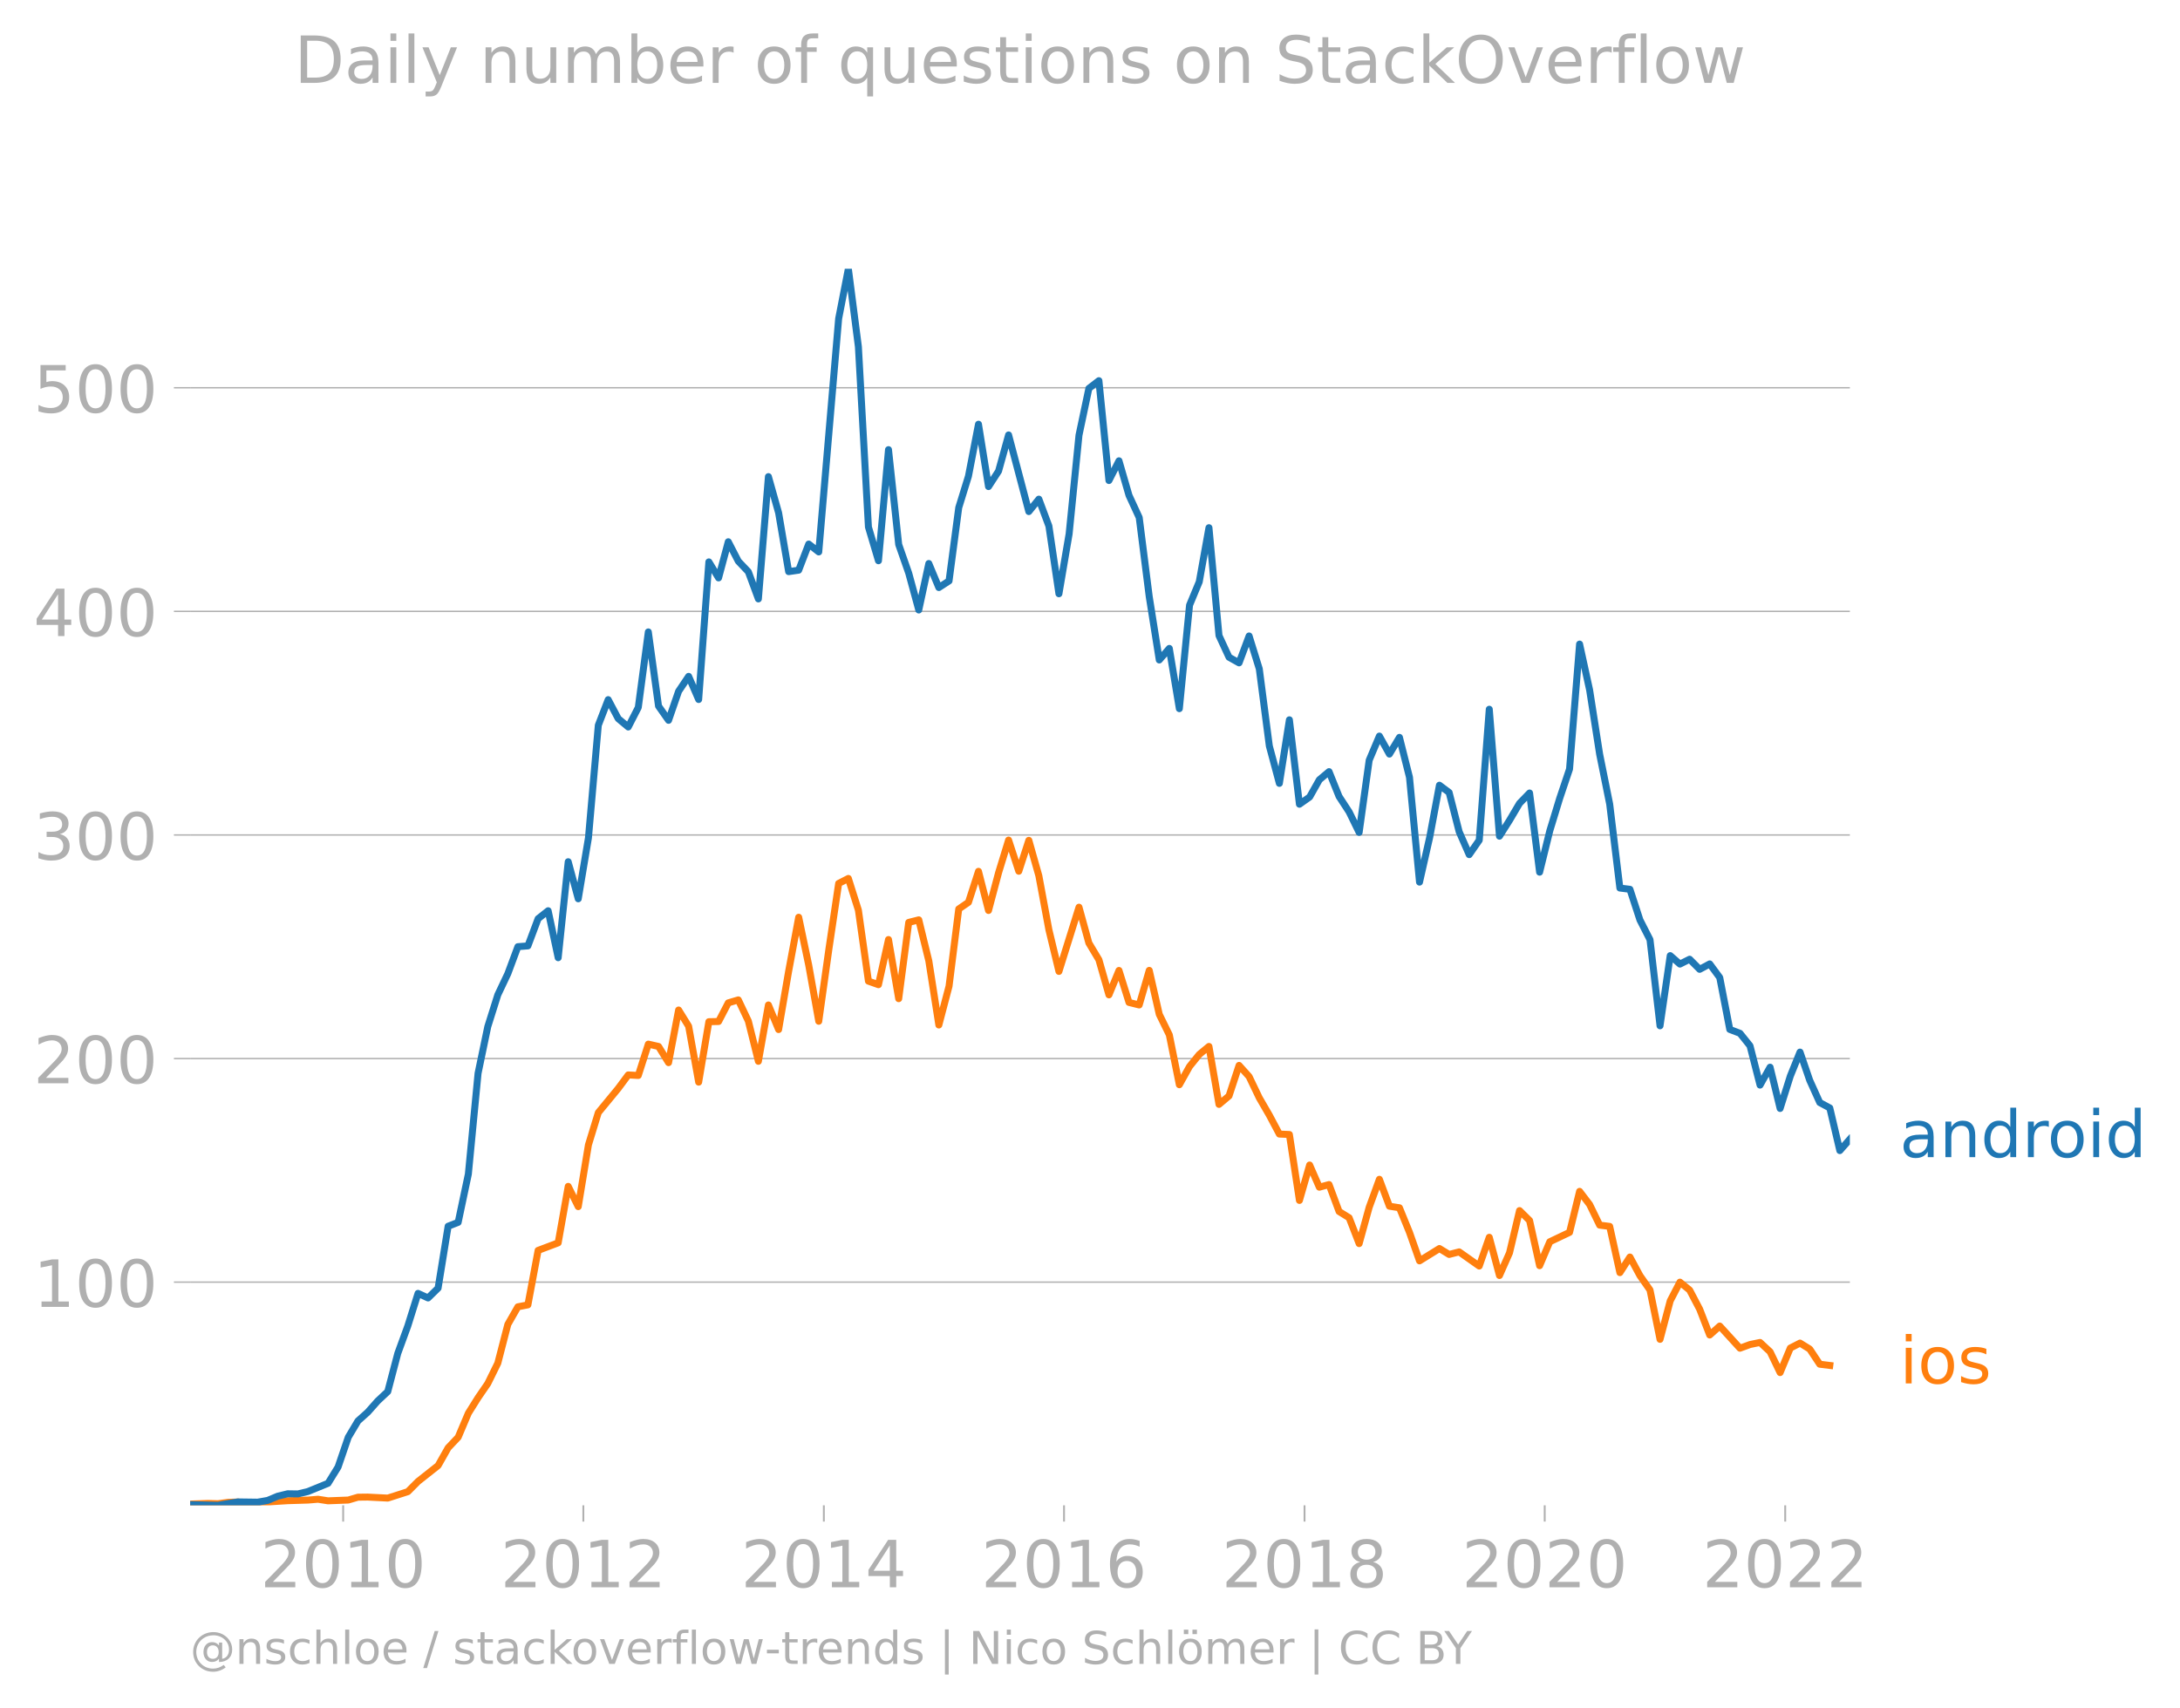
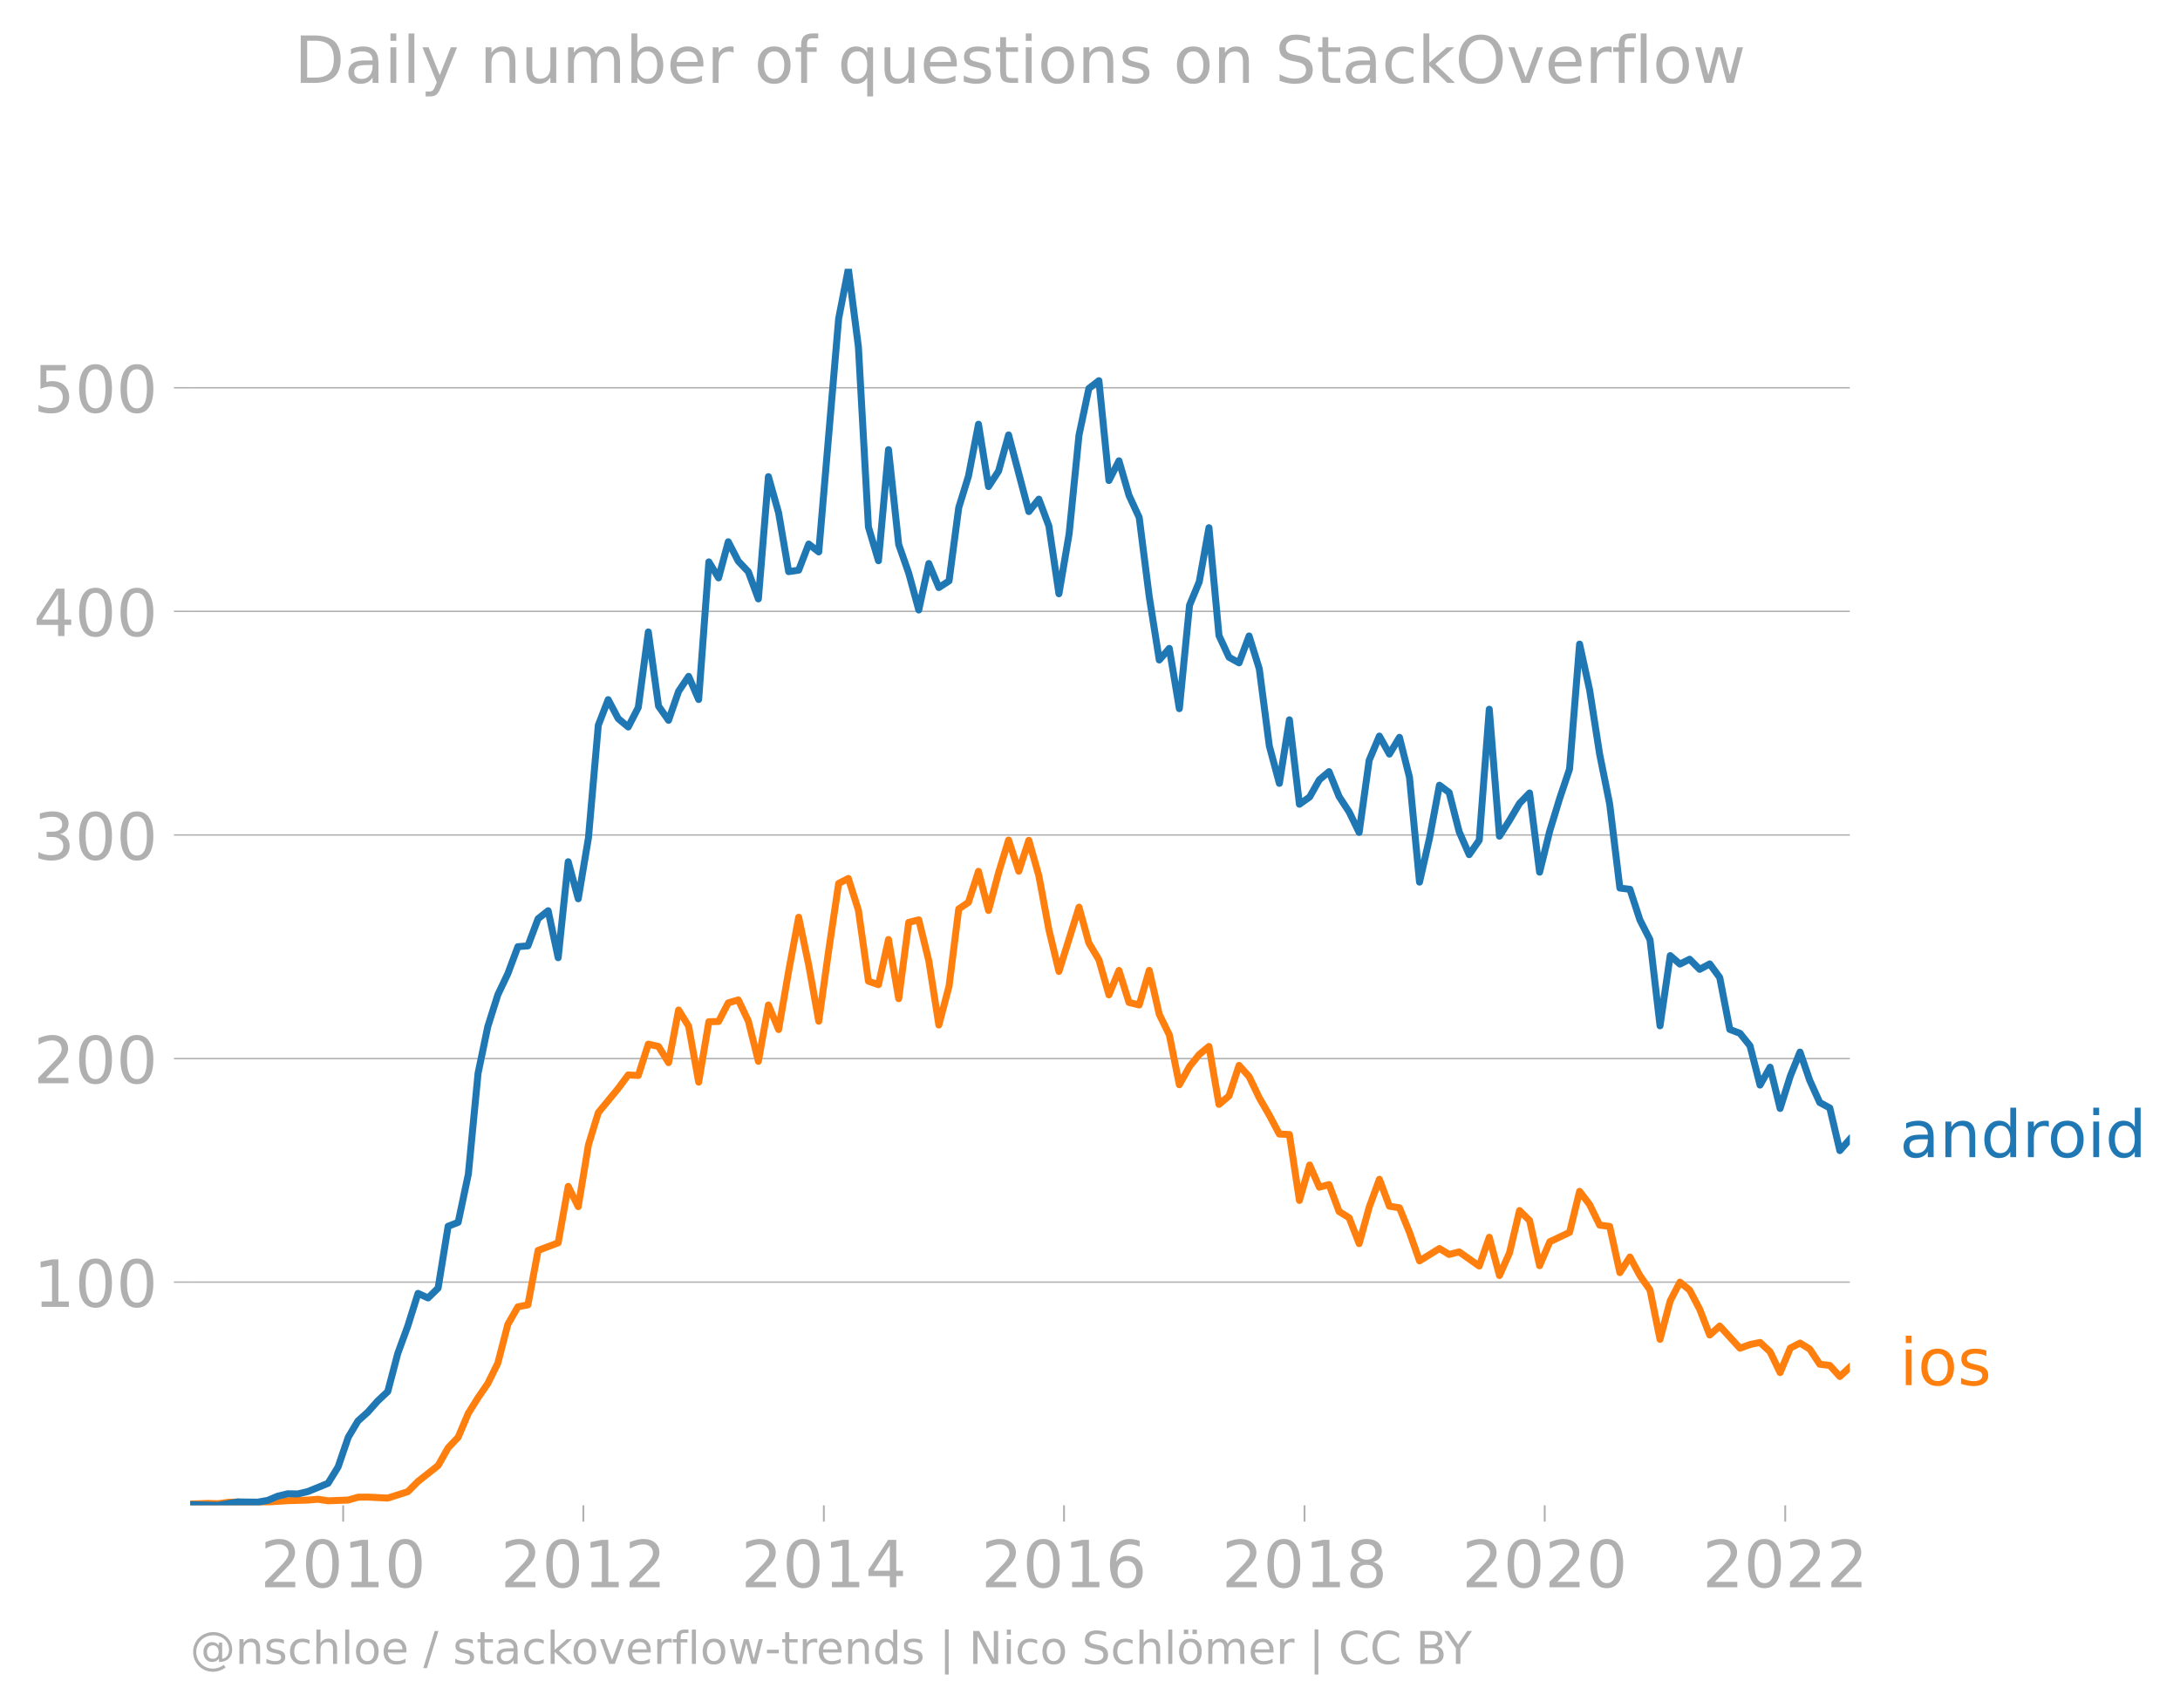
<svg xmlns="http://www.w3.org/2000/svg" xmlns:xlink="http://www.w3.org/1999/xlink" width="625.439" height="490.094" viewBox="0 0 469.08 367.57">
  <defs>
    <style>*{stroke-linejoin:round;stroke-linecap:butt}</style>
  </defs>
  <g id="figure_1">
    <path d="M0 367.57h469.08V0H0v367.57z" style="fill:none" id="patch_1" />
    <g id="axes_1">
      <path d="M40.922 323.95h357.12V57.838H40.923V323.95z" style="fill:none" id="patch_2" />
      <g id="matplotlib.axis_1">
        <g id="xtick_1">
          <g id="line2d_1">
            <defs>
-               <path id="mb1a33bd2e1" d="M0 0v3.5" style="stroke:#b0b0b0;stroke-width:.4" />
-             </defs>
-             <use xlink:href="#mb1a33bd2e1" x="73.842" y="323.95" style="fill:#b0b0b0;stroke:#b0b0b0;stroke-width:.4" />
+               <path id="m4c02240dfc" d="M0 0v3.5" style="stroke:#b0b0b0;stroke-width:.4" />
+             </defs>
+             <use xlink:href="#m4c02240dfc" x="73.842" y="323.95" style="fill:#b0b0b0;stroke:#b0b0b0;stroke-width:.4" />
          </g>
          <g style="fill:#b0b0b0" transform="matrix(.14 0 0 -.14 56.027 341.588)" id="text_1">
            <defs>
              <path id="DejaVuSans-32" d="M1228 531h2203V0H469v531q359 372 979 998 621 627 780 809 303 340 423 576 121 236 121 464 0 372-261 606-261 235-680 235-297 0-627-103-329-103-704-313v638q381 153 712 231 332 78 607 78 725 0 1156-363 431-362 431-968 0-288-108-546-107-257-392-607-78-91-497-524-418-433-1181-1211z" transform="scale(.01563)" />
              <path id="DejaVuSans-30" d="M2034 4250q-487 0-733-480-245-479-245-1442 0-959 245-1439 246-480 733-480 491 0 736 480 246 480 246 1439 0 963-246 1442-245 480-736 480zm0 500q785 0 1199-621 414-620 414-1801 0-1178-414-1799Q2819-91 2034-91q-784 0-1198 620-414 621-414 1799 0 1181 414 1801 414 621 1198 621z" transform="scale(.01563)" />
              <path id="DejaVuSans-31" d="M794 531h1031v3560L703 3866v575l1116 225h631V531h1031V0H794v531z" transform="scale(.01563)" />
            </defs>
            <use xlink:href="#DejaVuSans-32" />
            <use xlink:href="#DejaVuSans-30" x="63.623" />
            <use xlink:href="#DejaVuSans-31" x="127.246" />
            <use xlink:href="#DejaVuSans-30" x="190.869" />
          </g>
        </g>
        <g id="xtick_2">
-           <use xlink:href="#mb1a33bd2e1" x="125.521" y="323.95" style="fill:#b0b0b0;stroke:#b0b0b0;stroke-width:.4" id="line2d_2" />
+           <use xlink:href="#m4c02240dfc" x="125.521" y="323.95" style="fill:#b0b0b0;stroke:#b0b0b0;stroke-width:.4" id="line2d_2" />
          <g style="fill:#b0b0b0" transform="matrix(.14 0 0 -.14 107.706 341.588)" id="text_2">
            <use xlink:href="#DejaVuSans-32" />
            <use xlink:href="#DejaVuSans-30" x="63.623" />
            <use xlink:href="#DejaVuSans-31" x="127.246" />
            <use xlink:href="#DejaVuSans-32" x="190.869" />
          </g>
        </g>
        <g id="xtick_3">
-           <use xlink:href="#mb1a33bd2e1" x="177.272" y="323.95" style="fill:#b0b0b0;stroke:#b0b0b0;stroke-width:.4" id="line2d_3" />
+           <use xlink:href="#m4c02240dfc" x="177.272" y="323.95" style="fill:#b0b0b0;stroke:#b0b0b0;stroke-width:.4" id="line2d_3" />
          <g style="fill:#b0b0b0" transform="matrix(.14 0 0 -.14 159.457 341.588)" id="text_3">
            <defs>
              <path id="DejaVuSans-34" d="M2419 4116 825 1625h1594v2491zm-166 550h794V1625h666v-525h-666V0h-628v1100H313v609l1940 2957z" transform="scale(.01563)" />
            </defs>
            <use xlink:href="#DejaVuSans-32" />
            <use xlink:href="#DejaVuSans-30" x="63.623" />
            <use xlink:href="#DejaVuSans-31" x="127.246" />
            <use xlink:href="#DejaVuSans-34" x="190.869" />
          </g>
        </g>
        <g id="xtick_4">
-           <use xlink:href="#mb1a33bd2e1" x="228.951" y="323.95" style="fill:#b0b0b0;stroke:#b0b0b0;stroke-width:.4" id="line2d_4" />
+           <use xlink:href="#m4c02240dfc" x="228.951" y="323.95" style="fill:#b0b0b0;stroke:#b0b0b0;stroke-width:.4" id="line2d_4" />
          <g style="fill:#b0b0b0" transform="matrix(.14 0 0 -.14 211.136 341.588)" id="text_4">
            <defs>
              <path id="DejaVuSans-36" d="M2113 2584q-425 0-674-291-248-290-248-796 0-503 248-796 249-292 674-292t673 292q248 293 248 796 0 506-248 796-248 291-673 291zm1253 1979v-575q-238 112-480 171-242 60-480 60-625 0-955-422-329-422-376-1275 184 272 462 417 279 145 613 145 703 0 1111-427 408-426 408-1160 0-719-425-1154Q2819-91 2113-91q-810 0-1238 620-428 621-428 1799 0 1106 525 1764t1409 658q238 0 480-47t505-140z" transform="scale(.01563)" />
            </defs>
            <use xlink:href="#DejaVuSans-32" />
            <use xlink:href="#DejaVuSans-30" x="63.623" />
            <use xlink:href="#DejaVuSans-31" x="127.246" />
            <use xlink:href="#DejaVuSans-36" x="190.869" />
          </g>
        </g>
        <g id="xtick_5">
-           <use xlink:href="#mb1a33bd2e1" x="280.702" y="323.95" style="fill:#b0b0b0;stroke:#b0b0b0;stroke-width:.4" id="line2d_5" />
+           <use xlink:href="#m4c02240dfc" x="280.702" y="323.95" style="fill:#b0b0b0;stroke:#b0b0b0;stroke-width:.4" id="line2d_5" />
          <g style="fill:#b0b0b0" transform="matrix(.14 0 0 -.14 262.887 341.588)" id="text_5">
            <defs>
              <path id="DejaVuSans-38" d="M2034 2216q-450 0-708-241-257-241-257-662 0-422 257-663 258-241 708-241t709 242q260 243 260 662 0 421-258 662-257 241-711 241zm-631 268q-406 100-633 378-226 279-226 679 0 559 398 884 399 325 1092 325 697 0 1094-325t397-884q0-400-227-679-226-278-629-378 456-106 710-416 255-309 255-755 0-679-414-1042Q2806-91 2034-91q-771 0-1186 362-414 363-414 1042 0 446 256 755 257 310 713 416zm-231 997q0-362 226-565 227-203 636-203 407 0 636 203 230 203 230 565 0 363-230 566-229 203-636 203-409 0-636-203-226-203-226-566z" transform="scale(.01563)" />
            </defs>
            <use xlink:href="#DejaVuSans-32" />
            <use xlink:href="#DejaVuSans-30" x="63.623" />
            <use xlink:href="#DejaVuSans-31" x="127.246" />
            <use xlink:href="#DejaVuSans-38" x="190.869" />
          </g>
        </g>
        <g id="xtick_6">
-           <use xlink:href="#mb1a33bd2e1" x="332.381" y="323.95" style="fill:#b0b0b0;stroke:#b0b0b0;stroke-width:.4" id="line2d_6" />
+           <use xlink:href="#m4c02240dfc" x="332.381" y="323.95" style="fill:#b0b0b0;stroke:#b0b0b0;stroke-width:.4" id="line2d_6" />
          <g style="fill:#b0b0b0" transform="matrix(.14 0 0 -.14 314.566 341.588)" id="text_6">
            <use xlink:href="#DejaVuSans-32" />
            <use xlink:href="#DejaVuSans-30" x="63.623" />
            <use xlink:href="#DejaVuSans-32" x="127.246" />
            <use xlink:href="#DejaVuSans-30" x="190.869" />
          </g>
        </g>
        <g id="xtick_7">
-           <use xlink:href="#mb1a33bd2e1" x="384.131" y="323.95" style="fill:#b0b0b0;stroke:#b0b0b0;stroke-width:.4" id="line2d_7" />
+           <use xlink:href="#m4c02240dfc" x="384.131" y="323.95" style="fill:#b0b0b0;stroke:#b0b0b0;stroke-width:.4" id="line2d_7" />
          <g style="fill:#b0b0b0" transform="matrix(.14 0 0 -.14 366.316 341.588)" id="text_7">
            <use xlink:href="#DejaVuSans-32" />
            <use xlink:href="#DejaVuSans-30" x="63.623" />
            <use xlink:href="#DejaVuSans-32" x="127.246" />
            <use xlink:href="#DejaVuSans-32" x="190.869" />
          </g>
        </g>
      </g>
      <g id="matplotlib.axis_2">
        <g id="ytick_1">
-           <path d="M40.922 275.924h357.12" clip-path="url(#p10fb51a347)" style="fill:none;stroke:#b0b0b0;stroke-width:.3;stroke-linecap:square" id="line2d_8" />
+           <path d="M40.922 275.924h357.12" clip-path="url(#p62a79c905d)" style="fill:none;stroke:#b0b0b0;stroke-width:.3;stroke-linecap:square" id="line2d_8" />
          <g id="line2d_9">
            <defs>
-               <path id="m17ec2e3388" d="M0 0h-3.5" style="stroke:#b0b0b0;stroke-width:.3" />
-             </defs>
-             <use xlink:href="#m17ec2e3388" x="40.922" y="275.924" style="fill:#b0b0b0;stroke:#b0b0b0;stroke-width:.3" />
+               <path id="m054d9aa430" d="M0 0h-3.5" style="stroke:#b0b0b0;stroke-width:.3" />
+             </defs>
+             <use xlink:href="#m054d9aa430" x="40.922" y="275.924" style="fill:#b0b0b0;stroke:#b0b0b0;stroke-width:.3" />
          </g>
          <g style="fill:#b0b0b0" transform="matrix(.14 0 0 -.14 7.2 281.243)" id="text_8">
            <use xlink:href="#DejaVuSans-31" />
            <use xlink:href="#DejaVuSans-30" x="63.623" />
            <use xlink:href="#DejaVuSans-30" x="127.246" />
          </g>
        </g>
        <g id="ytick_2">
-           <path d="M40.922 227.806h357.12" clip-path="url(#p10fb51a347)" style="fill:none;stroke:#b0b0b0;stroke-width:.3;stroke-linecap:square" id="line2d_10" />
-           <use xlink:href="#m17ec2e3388" x="40.922" y="227.806" style="fill:#b0b0b0;stroke:#b0b0b0;stroke-width:.3" id="line2d_11" />
+           <path d="M40.922 227.806h357.12" clip-path="url(#p62a79c905d)" style="fill:none;stroke:#b0b0b0;stroke-width:.3;stroke-linecap:square" id="line2d_10" />
+           <use xlink:href="#m054d9aa430" x="40.922" y="227.806" style="fill:#b0b0b0;stroke:#b0b0b0;stroke-width:.3" id="line2d_11" />
          <g style="fill:#b0b0b0" transform="matrix(.14 0 0 -.14 7.2 233.124)" id="text_9">
            <use xlink:href="#DejaVuSans-32" />
            <use xlink:href="#DejaVuSans-30" x="63.623" />
            <use xlink:href="#DejaVuSans-30" x="127.246" />
          </g>
        </g>
        <g id="ytick_3">
-           <path d="M40.922 179.687h357.12" clip-path="url(#p10fb51a347)" style="fill:none;stroke:#b0b0b0;stroke-width:.3;stroke-linecap:square" id="line2d_12" />
-           <use xlink:href="#m17ec2e3388" x="40.922" y="179.687" style="fill:#b0b0b0;stroke:#b0b0b0;stroke-width:.3" id="line2d_13" />
+           <path d="M40.922 179.687h357.12" clip-path="url(#p62a79c905d)" style="fill:none;stroke:#b0b0b0;stroke-width:.3;stroke-linecap:square" id="line2d_12" />
+           <use xlink:href="#m054d9aa430" x="40.922" y="179.687" style="fill:#b0b0b0;stroke:#b0b0b0;stroke-width:.3" id="line2d_13" />
          <g style="fill:#b0b0b0" transform="matrix(.14 0 0 -.14 7.2 185.006)" id="text_10">
            <defs>
              <path id="DejaVuSans-33" d="M2597 2516q453-97 707-404 255-306 255-756 0-690-475-1069Q2609-91 1734-91q-293 0-604 58T488 141v609q262-153 574-231 313-78 654-78 593 0 904 234t311 681q0 413-289 645-289 233-804 233h-544v519h569q465 0 712 186t247 536q0 359-255 551-254 193-729 193-260 0-557-57-297-56-653-174v562q360 100 674 150t592 50q719 0 1137-327 419-326 419-882 0-388-222-655t-631-370z" transform="scale(.01563)" />
            </defs>
            <use xlink:href="#DejaVuSans-33" />
            <use xlink:href="#DejaVuSans-30" x="63.623" />
            <use xlink:href="#DejaVuSans-30" x="127.246" />
          </g>
        </g>
        <g id="ytick_4">
-           <path d="M40.922 131.568h357.12" clip-path="url(#p10fb51a347)" style="fill:none;stroke:#b0b0b0;stroke-width:.3;stroke-linecap:square" id="line2d_14" />
-           <use xlink:href="#m17ec2e3388" x="40.922" y="131.568" style="fill:#b0b0b0;stroke:#b0b0b0;stroke-width:.3" id="line2d_15" />
+           <path d="M40.922 131.568h357.12" clip-path="url(#p62a79c905d)" style="fill:none;stroke:#b0b0b0;stroke-width:.3;stroke-linecap:square" id="line2d_14" />
+           <use xlink:href="#m054d9aa430" x="40.922" y="131.568" style="fill:#b0b0b0;stroke:#b0b0b0;stroke-width:.3" id="line2d_15" />
          <g style="fill:#b0b0b0" transform="matrix(.14 0 0 -.14 7.2 136.887)" id="text_11">
            <use xlink:href="#DejaVuSans-34" />
            <use xlink:href="#DejaVuSans-30" x="63.623" />
            <use xlink:href="#DejaVuSans-30" x="127.246" />
          </g>
        </g>
        <g id="ytick_5">
-           <path d="M40.922 83.45h357.12" clip-path="url(#p10fb51a347)" style="fill:none;stroke:#b0b0b0;stroke-width:.3;stroke-linecap:square" id="line2d_16" />
-           <use xlink:href="#m17ec2e3388" x="40.922" y="83.449" style="fill:#b0b0b0;stroke:#b0b0b0;stroke-width:.3" id="line2d_17" />
+           <path d="M40.922 83.45h357.12" clip-path="url(#p62a79c905d)" style="fill:none;stroke:#b0b0b0;stroke-width:.3;stroke-linecap:square" id="line2d_16" />
+           <use xlink:href="#m054d9aa430" x="40.922" y="83.449" style="fill:#b0b0b0;stroke:#b0b0b0;stroke-width:.3" id="line2d_17" />
          <g style="fill:#b0b0b0" transform="matrix(.14 0 0 -.14 7.2 88.768)" id="text_12">
            <defs>
              <path id="DejaVuSans-35" d="M691 4666h2478v-532H1269V2991q137 47 274 70 138 23 276 23 781 0 1237-428 457-428 457-1159 0-753-469-1171Q2575-91 1722-91q-294 0-599 50Q819 9 494 109v635q281-153 581-228t634-75q541 0 856 284 316 284 316 772 0 487-316 771-315 285-856 285-253 0-505-56-251-56-513-175v2344z" transform="scale(.01563)" />
            </defs>
            <use xlink:href="#DejaVuSans-35" />
            <use xlink:href="#DejaVuSans-30" x="63.623" />
            <use xlink:href="#DejaVuSans-30" x="127.246" />
          </g>
        </g>
      </g>
-       <path d="m40.922 323.682 3.823-.136 2.16.062 2.194-.295 2.089-.078 2.088.265 8.637-.544 4.354-.132 2.159-.178 2.16.338 4.353-.167 2.088-.613 2.089-.024 4.318.218 4.319-1.382 2.194-2.204 4.319-3.415 2.159-3.817 2.16-2.283 2.194-5.169 2.088-3.337 2.089-3.043 2.159-4.389 2.159-8.339 2.16-3.787 2.158-.42 2.195-11.719 4.319-1.63 2.159-12.15 2.159 4.359 2.195-13.303 2.123-6.933 4.283-5.2 2.16-2.908 2.159.118 2.16-6.746 2.194.497 2.159 3.49 2.16-11.329 2.158 3.485 2.16 12.037 2.194-13.007 2.089-.042 2.088-4.01 2.16-.64 2.158 4.552 2.16 8.665 2.159-12.126 2.194 5.293 2.16-12.559 2.159-11.61 2.16 10.31 2.158 12.074 2.195-15.616 2.088-14.047 2.089-1.071 2.159 6.824 2.16 15.28 2.158.76 2.16-9.717 2.194 12.728 2.16-16.42 2.159-.546 2.159 8.822 2.16 13.81 2.194-8.351 2.088-16.62 2.089-1.432 2.159-6.67 2.159 8.424 2.16-8.12 2.158-7.03 2.195 6.705 2.16-6.652 2.158 7.63 2.16 11.617 2.159 8.966 4.318-13.82 2.124 7.704 2.16 3.614 2.159 7.546 2.159-5.252 2.159 6.882 2.195.544 2.159-7.442 2.159 9.46 2.16 4.414 2.158 10.735 2.195-3.927 2.088-2.584 2.089-1.731 2.16 12.472 2.158-1.824 2.16-6.565 2.159 2.405 2.194 4.58 2.16 3.73 2.159 4.061 2.159.093 2.16 14.188 2.194-7.622 2.088 4.775 2.089-.568 2.159 5.796 2.16 1.344 2.158 5.569 2.16-7.82 2.194-6.022 2.16 5.79 2.159.34 2.159 5.29 2.159 6.135 4.283-2.656 2.088 1.275 2.16-.552 4.318 3.048 2.16-6.19 2.194 8.226 2.16-4.875 2.158-9.095 2.16 2.134 2.159 9.725 2.194-5.153 4.248-2.018 2.16-8.826 2.158 2.834 2.16 4.432 2.159.272 2.195 9.95 2.159-3.357 2.159 4.008 2.16 3.081 2.158 10.625 2.195-8.289 2.088-4.02 2.089 1.708 2.16 4.115 2.158 5.555 2.16-1.93 4.353 4.77 2.16-.793 2.159-.448 2.159 2.004 2.16 4.484 2.194-5.278 2.088-1.074 2.089 1.292 2.159 3.255 2.16.268h0" clip-path="url(#p10fb51a347)" style="fill:none;stroke:#ff7f0e;stroke-width:1.5;stroke-linecap:square" id="line2d_18" />
-       <path d="m40.922 323.802 5.983.148 4.283-.732 4.247.055 2.16-.379 2.159-.904 2.159-.524 2.195.031 2.159-.518 4.318-1.764 2.16-3.507 2.194-6.411 2.088-3.505 2.089-1.866 2.159-2.435 2.16-2.02 2.158-8.213 2.16-5.912 2.194-7 2.16.979 2.159-2.112 2.159-13.318 2.16-.839 2.194-10.384 2.088-21.687 2.089-10.04 2.159-6.853 2.159-4.556 2.16-5.806 2.158-.17 2.195-5.852 2.16-1.709 2.159 10.107 2.159-20.661 2.159 7.979 2.195-13.116 2.123-24.233 2.124-5.508 2.16 4.082 2.159 1.801 2.159-4.207 2.16-16.251 2.194 15.957 2.159 3.069 2.16-6.251 2.158-3.212 2.16 4.981 2.194-29.616 2.089 3.447 2.088-7.778 2.16 4.184 2.158 2.273 2.16 5.843 2.159-26.316 2.194 7.792 2.16 12.654 2.159-.314 2.16-5.62 2.158 1.693 4.283-50.211 2.089-10.73 2.159 16.775 2.16 38.81 2.158 7.255 2.16-23.91 2.194 20.412 2.16 6.177 2.159 7.917 2.159-10.002 2.16 5.175 2.194-1.428 2.088-15.774 2.089-6.764 2.159-11.187 2.159 13.422 2.16-3.333 2.158-7.781 4.354 16.49 2.16-2.675 2.159 5.787 2.159 14.578 2.194-12.884 2.124-21.243 2.124-10.065 2.16-1.663 2.159 21.485 2.159-4.243 2.159 7.44 2.195 4.766 2.159 17.034 2.159 13.622 2.16-2.49 2.158 12.967 2.195-22.274 2.088-5.023 2.089-11.648 2.16 23.219 2.158 4.66 2.16 1.21 2.159-5.79 2.194 7.078 2.16 16.597 2.159 8.052 2.159-13.682 2.16 18.168 2.194-1.552 2.088-3.71 2.089-1.754 2.159 5.352 2.16 3.31 2.158 4.421 2.16-15.535 2.194-5.2 2.16 3.878 2.159-3.599 2.159 8.587 2.159 22.566 2.195-9.67 2.088-11.188 2.088 1.564 2.16 8.453 2.159 4.927 2.16-3.114 2.158-28.178 2.195 27.319 2.16-3.408 2.158-3.655 2.16-2.231 2.159 17.04 2.194-8.91 2.124-6.965 2.124-6.322 2.16-26.89 2.158 9.877 2.16 13.829 2.159 10.727 2.195 18.068 2.159.269 2.159 6.607 2.16 4.235 2.158 18.536 2.195-15.103 2.088 1.82 2.089-1.043 2.16 2.174 2.158-1.166 2.16 2.93 2.159 11.165 2.194.838 2.16 2.69 2.159 8.455 2.159-3.852 2.16 8.88 2.194-6.969 2.088-5.163 2.089 6.08 2.159 4.775 2.16 1.17 2.158 9.175 2.16-2.455h0" clip-path="url(#p10fb51a347)" style="fill:none;stroke:#1f77b4;stroke-width:1.5;stroke-linecap:square" id="line2d_19" />
+       <path d="m40.922 323.682 3.823-.136 2.16.062 2.194-.295 2.089-.078 2.088.265 8.637-.544 4.354-.132 2.159-.178 2.16.338 4.353-.167 2.088-.613 2.089-.024 4.318.218 4.319-1.382 2.194-2.204 4.319-3.415 2.159-3.817 2.16-2.283 2.194-5.169 2.088-3.337 2.089-3.043 2.159-4.389 2.159-8.339 2.16-3.787 2.158-.42 2.195-11.719 4.319-1.63 2.159-12.15 2.159 4.359 2.195-13.303 2.123-6.933 4.283-5.2 2.16-2.908 2.159.118 2.16-6.746 2.194.497 2.159 3.49 2.16-11.329 2.158 3.485 2.16 12.037 2.194-13.007 2.089-.042 2.088-4.01 2.16-.64 2.158 4.552 2.16 8.665 2.159-12.126 2.194 5.293 2.16-12.559 2.159-11.61 2.16 10.31 2.158 12.074 2.195-15.616 2.088-14.047 2.089-1.071 2.159 6.824 2.16 15.28 2.158.76 2.16-9.717 2.194 12.728 2.16-16.42 2.159-.546 2.159 8.822 2.16 13.81 2.194-8.351 2.088-16.62 2.089-1.432 2.159-6.67 2.159 8.424 2.16-8.12 2.158-7.03 2.195 6.705 2.16-6.652 2.158 7.63 2.16 11.617 2.159 8.966 4.318-13.82 2.124 7.704 2.16 3.614 2.159 7.546 2.159-5.252 2.159 6.882 2.195.544 2.159-7.442 2.159 9.46 2.16 4.414 2.158 10.735 2.195-3.927 2.088-2.584 2.089-1.731 2.16 12.472 2.158-1.824 2.16-6.565 2.159 2.405 2.194 4.58 2.16 3.73 2.159 4.061 2.159.093 2.16 14.188 2.194-7.622 2.088 4.775 2.089-.568 2.159 5.796 2.16 1.344 2.158 5.569 2.16-7.82 2.194-6.022 2.16 5.79 2.159.34 2.159 5.29 2.159 6.135 4.283-2.656 2.088 1.275 2.16-.552 4.318 3.048 2.16-6.19 2.194 8.226 2.16-4.875 2.158-9.095 2.16 2.134 2.159 9.725 2.194-5.153 4.248-2.018 2.16-8.826 2.158 2.834 2.16 4.432 2.159.272 2.195 9.95 2.159-3.357 2.159 4.008 2.16 3.081 2.158 10.625 2.195-8.289 2.088-4.02 2.089 1.708 2.16 4.115 2.158 5.555 2.16-1.93 4.353 4.77 2.16-.793 2.159-.448 2.159 2.004 2.16 4.484 2.194-5.278 2.088-1.074 2.089 1.292 2.159 3.255 2.16.268 2.158 2.378 2.16-2.005h0" clip-path="url(#p62a79c905d)" style="fill:none;stroke:#ff7f0e;stroke-width:1.5;stroke-linecap:square" id="line2d_18" />
+       <path d="m40.922 323.802 5.983.148 4.283-.732 4.247.055 2.16-.379 2.159-.904 2.159-.524 2.195.031 2.159-.518 4.318-1.764 2.16-3.507 2.194-6.411 2.088-3.505 2.089-1.866 2.159-2.435 2.16-2.02 2.158-8.213 2.16-5.912 2.194-7 2.16.979 2.159-2.112 2.159-13.318 2.16-.839 2.194-10.384 2.088-21.687 2.089-10.04 2.159-6.853 2.159-4.556 2.16-5.806 2.158-.17 2.195-5.852 2.16-1.709 2.159 10.107 2.159-20.661 2.159 7.979 2.195-13.116 2.123-24.233 2.124-5.508 2.16 4.082 2.159 1.801 2.159-4.207 2.16-16.251 2.194 15.957 2.159 3.069 2.16-6.251 2.158-3.212 2.16 4.981 2.194-29.616 2.089 3.447 2.088-7.778 2.16 4.184 2.158 2.273 2.16 5.843 2.159-26.316 2.194 7.792 2.16 12.654 2.159-.314 2.16-5.62 2.158 1.693 4.283-50.211 2.089-10.73 2.159 16.775 2.16 38.81 2.158 7.255 2.16-23.91 2.194 20.412 2.16 6.177 2.159 7.917 2.159-10.002 2.16 5.175 2.194-1.428 2.088-15.774 2.089-6.764 2.159-11.187 2.159 13.422 2.16-3.333 2.158-7.781 4.354 16.49 2.16-2.675 2.159 5.787 2.159 14.578 2.194-12.884 2.124-21.243 2.124-10.065 2.16-1.663 2.159 21.485 2.159-4.243 2.159 7.44 2.195 4.766 2.159 17.034 2.159 13.622 2.16-2.49 2.158 12.967 2.195-22.274 2.088-5.023 2.089-11.648 2.16 23.219 2.158 4.66 2.16 1.21 2.159-5.79 2.194 7.078 2.16 16.597 2.159 8.052 2.159-13.682 2.16 18.168 2.194-1.552 2.088-3.71 2.089-1.754 2.159 5.352 2.16 3.31 2.158 4.421 2.16-15.535 2.194-5.2 2.16 3.878 2.159-3.599 2.159 8.587 2.159 22.566 2.195-9.67 2.088-11.188 2.088 1.564 2.16 8.453 2.159 4.927 2.16-3.114 2.158-28.178 2.195 27.319 2.16-3.408 2.158-3.655 2.16-2.231 2.159 17.04 2.194-8.91 2.124-6.965 2.124-6.322 2.16-26.89 2.158 9.877 2.16 13.829 2.159 10.727 2.195 18.068 2.159.269 2.159 6.607 2.16 4.235 2.158 18.536 2.195-15.103 2.088 1.82 2.089-1.043 2.16 2.174 2.158-1.166 2.16 2.93 2.159 11.165 2.194.838 2.16 2.69 2.159 8.455 2.159-3.852 2.16 8.88 2.194-6.969 2.088-5.163 2.089 6.08 2.159 4.775 2.16 1.17 2.158 9.175 2.16-2.455h0" clip-path="url(#p62a79c905d)" style="fill:none;stroke:#1f77b4;stroke-width:1.5;stroke-linecap:square" id="line2d_19" />
      <g style="fill:#1f77b4" transform="matrix(.14 0 0 -.14 408.756 249.022)" id="text_13">
        <defs>
          <path id="DejaVuSans-61" d="M2194 1759q-697 0-966-159t-269-544q0-306 202-486 202-179 548-179 479 0 768 339t289 901v128h-572zm1147 238V0h-575v531q-197-318-491-470T1556-91q-537 0-855 302-317 302-317 808 0 590 395 890 396 300 1180 300h807v57q0 397-261 614t-733 217q-300 0-585-72-284-72-546-216v532q315 122 612 182 297 61 578 61 760 0 1135-394 375-393 375-1193z" transform="scale(.01563)" />
          <path id="DejaVuSans-6e" d="M3513 2113V0h-575v2094q0 497-194 743-194 247-581 247-466 0-735-297-269-296-269-809V0H581v3500h578v-544q207 316 486 472 280 156 646 156 603 0 912-373 310-373 310-1098z" transform="scale(.01563)" />
          <path id="DejaVuSans-64" d="M2906 2969v1894h575V0h-575v525q-181-312-458-464-276-152-664-152-634 0-1033 506-398 507-398 1332t398 1331q399 506 1033 506 388 0 664-152 277-151 458-463zM947 1747q0-634 261-995t717-361q456 0 718 361 263 361 263 995t-263 995q-262 361-718 361t-717-361q-261-361-261-995z" transform="scale(.01563)" />
          <path id="DejaVuSans-72" d="M2631 2963q-97 56-211 82-114 27-251 27-488 0-749-317t-261-911V0H581v3500h578v-544q182 319 472 473 291 155 707 155 59 0 131-8 72-7 159-23l3-590z" transform="scale(.01563)" />
          <path id="DejaVuSans-6f" d="M1959 3097q-462 0-731-361t-269-989q0-628 267-989 268-361 733-361 460 0 728 362 269 363 269 988 0 622-269 986-268 364-728 364zm0 487q750 0 1178-488 429-487 429-1349 0-859-429-1349Q2709-91 1959-91q-753 0-1180 489-426 490-426 1349 0 862 426 1349 427 488 1180 488z" transform="scale(.01563)" />
          <path id="DejaVuSans-69" d="M603 3500h575V0H603v3500zm0 1363h575v-729H603v729z" transform="scale(.01563)" />
        </defs>
        <use xlink:href="#DejaVuSans-61" />
        <use xlink:href="#DejaVuSans-6e" x="61.279" />
        <use xlink:href="#DejaVuSans-64" x="124.658" />
        <use xlink:href="#DejaVuSans-72" x="188.135" />
        <use xlink:href="#DejaVuSans-6f" x="226.998" />
        <use xlink:href="#DejaVuSans-69" x="288.18" />
        <use xlink:href="#DejaVuSans-64" x="315.963" />
      </g>
-       <g style="fill:#ff7f0e" transform="matrix(.14 0 0 -.14 408.756 297.715)" id="text_14">
+       <g style="fill:#ff7f0e" transform="matrix(.14 0 0 -.14 408.756 298.088)" id="text_14">
        <defs>
          <path id="DejaVuSans-73" d="M2834 3397v-544q-243 125-506 187-262 63-544 63-428 0-642-131t-214-394q0-200 153-314t616-217l197-44q612-131 870-370t258-667q0-488-386-773Q2250-91 1575-91q-281 0-586 55T347 128v594q319-166 628-249 309-82 613-82 406 0 624 139 219 139 219 392 0 234-158 359-157 125-692 241l-200 47q-534 112-772 345-237 233-237 639 0 494 350 762 350 269 994 269 318 0 599-47 282-46 519-140z" transform="scale(.01563)" />
        </defs>
        <use xlink:href="#DejaVuSans-69" />
        <use xlink:href="#DejaVuSans-6f" x="27.783" />
        <use xlink:href="#DejaVuSans-73" x="88.965" />
      </g>
      <g style="fill:#b0b0b0" transform="matrix(.09716 0 0 -.09716 40.922 358.08)" id="text_15">
        <defs>
          <path id="DejaVuSans-40" d="M2381 1678q0-447 222-702 222-254 610-254 384 0 604 256 221 256 221 700 0 438-225 695-225 258-607 258-378 0-602-256-223-256-223-697zm1703-934q-187-241-429-355t-564-114q-538 0-874 389t-336 1014q0 625 337 1015 338 391 873 391 322 0 565-117 244-117 428-354v409h447V722q457 69 714 417 258 349 258 902 0 334-99 628-98 294-298 544-325 409-792 626t-1017 217q-384 0-738-102-353-101-653-301-490-319-767-836-276-517-276-1120 0-497 179-932 180-434 521-765 328-325 759-495 431-171 922-171 403 0 792 136t714 389l281-347q-390-303-851-464t-936-161q-578 0-1091 205-512 205-912 595Q841 78 631 592q-209 514-209 1105 0 569 212 1084 213 516 607 907 403 396 931 607t1119 211q662 0 1229-272 568-271 952-771 234-307 357-666 124-359 124-744 0-822-497-1297T4084 263v481z" transform="scale(.01563)" />
          <path id="DejaVuSans-63" d="M3122 3366v-538q-244 135-489 202t-495 67q-560 0-870-355-309-354-309-995t309-996q310-354 870-354 250 0 495 67t489 202V134Q2881 22 2623-34q-257-57-548-57-791 0-1257 497-465 497-465 1341 0 856 470 1346 471 491 1290 491 265 0 518-55 253-54 491-163z" transform="scale(.01563)" />
          <path id="DejaVuSans-68" d="M3513 2113V0h-575v2094q0 497-194 743-194 247-581 247-466 0-735-297-269-296-269-809V0H581v4863h578V2956q207 316 486 472 280 156 646 156 603 0 912-373 310-373 310-1098z" transform="scale(.01563)" />
          <path id="DejaVuSans-6c" d="M603 4863h575V0H603v4863z" transform="scale(.01563)" />
          <path id="DejaVuSans-65" d="M3597 1894v-281H953q38-594 358-905t892-311q331 0 642 81t618 244V178Q3153 47 2828-22t-659-69q-838 0-1327 487-489 488-489 1320 0 859 464 1363 464 505 1252 505 706 0 1117-455 411-454 411-1235zm-575 169q-6 471-264 752-258 282-683 282-481 0-770-272t-333-766l2050 4z" transform="scale(.01563)" />
          <path id="DejaVuSans-2f" d="M1625 4666h531L531-594H0l1625 5260z" transform="scale(.01563)" />
          <path id="DejaVuSans-74" d="M1172 4494v-994h1184v-447H1172V1153q0-428 117-550t477-122h590V0h-590q-666 0-919 248-253 249-253 905v1900H172v447h422v994h578z" transform="scale(.01563)" />
          <path id="DejaVuSans-6b" d="M581 4863h578V1991l1716 1509h734L1753 1863 3688 0h-750L1159 1709V0H581v4863z" transform="scale(.01563)" />
          <path id="DejaVuSans-76" d="M191 3500h609L1894 563l1094 2937h609L2284 0h-781L191 3500z" transform="scale(.01563)" />
          <path id="DejaVuSans-66" d="M2375 4863v-479h-550q-309 0-430-125-120-125-120-450v-309h947v-447h-947V0H697v3053H147v447h550v244q0 584 272 851 272 268 862 268h544z" transform="scale(.01563)" />
          <path id="DejaVuSans-77" d="M269 3500h575l719-2731 715 2731h678l719-2731 716 2731h575L4050 0h-678l-753 2869L1863 0h-679L269 3500z" transform="scale(.01563)" />
          <path id="DejaVuSans-2d" d="M313 2009h1684v-512H313v512z" transform="scale(.01563)" />
          <path id="DejaVuSans-7c" d="M1344 4891v-6400H813v6400h531z" transform="scale(.01563)" />
          <path id="DejaVuSans-4e" d="M628 4666h850L3547 763v3903h612V0h-850L1241 3903V0H628v4666z" transform="scale(.01563)" />
          <path id="DejaVuSans-53" d="M3425 4513v-616q-359 172-678 256-319 85-616 85-515 0-795-200t-280-569q0-310 186-468 186-157 705-254l381-78q706-135 1042-474t336-907q0-679-455-1029Q2797-91 1919-91q-331 0-705 75-373 75-773 222v650q384-215 753-325 369-109 725-109 540 0 834 212 294 213 294 607 0 343-211 537t-692 291l-385 75q-706 140-1022 440-315 300-315 835 0 619 436 975t1201 356q329 0 669-60 341-59 697-177z" transform="scale(.01563)" />
          <path id="DejaVuSans-f6" d="M1959 3097q-462 0-731-361t-269-989q0-628 267-989 268-361 733-361 460 0 728 362 269 363 269 988 0 622-269 986-268 364-728 364zm0 487q750 0 1178-488 429-487 429-1349 0-859-429-1349Q2709-91 1959-91q-753 0-1180 489-426 490-426 1349 0 862 426 1349 427 488 1180 488zm295 1266h634v-631h-634v631zm-1222 0h634v-631h-634v631z" transform="scale(.01563)" />
          <path id="DejaVuSans-6d" d="M3328 2828q216 388 516 572t706 184q547 0 844-383 297-382 297-1088V0h-578v2094q0 503-179 746-178 244-543 244-447 0-707-297-259-296-259-809V0h-578v2094q0 506-178 748t-550 242q-441 0-701-298-259-298-259-808V0H581v3500h578v-544q197 322 472 475t653 153q382 0 649-194 267-193 395-562z" transform="scale(.01563)" />
          <path id="DejaVuSans-43" d="M4122 4306v-665q-319 297-680 443-361 147-767 147-800 0-1225-489t-425-1414q0-922 425-1411t1225-489q406 0 767 147t680 444V359q-331-225-702-338-370-112-782-112-1060 0-1670 648-609 649-609 1771 0 1125 609 1773 610 649 1670 649 418 0 788-111 371-111 696-333z" transform="scale(.01563)" />
          <path id="DejaVuSans-42" d="M1259 2228V519h1013q509 0 754 211 246 211 246 645 0 438-246 645-245 208-754 208H1259zm0 1919V2741h935q462 0 688 173 227 174 227 530 0 353-227 528-226 175-688 175h-935zm-631 519h1613q722 0 1112-300 391-300 391-853 0-429-200-682t-588-315q466-100 724-418 258-317 258-792 0-625-425-966Q3088 0 2303 0H628v4666z" transform="scale(.01563)" />
          <path id="DejaVuSans-59" d="M-13 4666h679l1293-1919 1285 1919h678L2272 2222V0h-634v2222L-13 4666z" transform="scale(.01563)" />
        </defs>
        <use xlink:href="#DejaVuSans-40" />
        <use xlink:href="#DejaVuSans-6e" x="100" />
        <use xlink:href="#DejaVuSans-73" x="163.379" />
        <use xlink:href="#DejaVuSans-63" x="215.479" />
        <use xlink:href="#DejaVuSans-68" x="270.459" />
        <use xlink:href="#DejaVuSans-6c" x="333.838" />
        <use xlink:href="#DejaVuSans-6f" x="361.621" />
        <use xlink:href="#DejaVuSans-65" x="422.803" />
        <use xlink:href="#DejaVuSans-20" x="484.326" />
        <use xlink:href="#DejaVuSans-2f" x="516.113" />
        <use xlink:href="#DejaVuSans-20" x="549.805" />
        <use xlink:href="#DejaVuSans-73" x="581.592" />
        <use xlink:href="#DejaVuSans-74" x="633.691" />
        <use xlink:href="#DejaVuSans-61" x="672.9" />
        <use xlink:href="#DejaVuSans-63" x="734.18" />
        <use xlink:href="#DejaVuSans-6b" x="789.16" />
        <use xlink:href="#DejaVuSans-6f" x="843.445" />
        <use xlink:href="#DejaVuSans-76" x="904.627" />
        <use xlink:href="#DejaVuSans-65" x="963.807" />
        <use xlink:href="#DejaVuSans-72" x="1025.33" />
        <use xlink:href="#DejaVuSans-66" x="1066.443" />
        <use xlink:href="#DejaVuSans-6c" x="1101.648" />
        <use xlink:href="#DejaVuSans-6f" x="1129.432" />
        <use xlink:href="#DejaVuSans-77" x="1190.613" />
        <use xlink:href="#DejaVuSans-2d" x="1272.4" />
        <use xlink:href="#DejaVuSans-74" x="1308.484" />
        <use xlink:href="#DejaVuSans-72" x="1347.693" />
        <use xlink:href="#DejaVuSans-65" x="1386.557" />
        <use xlink:href="#DejaVuSans-6e" x="1448.08" />
        <use xlink:href="#DejaVuSans-64" x="1511.459" />
        <use xlink:href="#DejaVuSans-73" x="1574.936" />
        <use xlink:href="#DejaVuSans-20" x="1627.035" />
        <use xlink:href="#DejaVuSans-7c" x="1658.822" />
        <use xlink:href="#DejaVuSans-20" x="1692.514" />
        <use xlink:href="#DejaVuSans-4e" x="1724.301" />
        <use xlink:href="#DejaVuSans-69" x="1799.105" />
        <use xlink:href="#DejaVuSans-63" x="1826.889" />
        <use xlink:href="#DejaVuSans-6f" x="1881.869" />
        <use xlink:href="#DejaVuSans-20" x="1943.051" />
        <use xlink:href="#DejaVuSans-53" x="1974.838" />
        <use xlink:href="#DejaVuSans-63" x="2038.314" />
        <use xlink:href="#DejaVuSans-68" x="2093.295" />
        <use xlink:href="#DejaVuSans-6c" x="2156.674" />
        <use xlink:href="#DejaVuSans-f6" x="2184.457" />
        <use xlink:href="#DejaVuSans-6d" x="2245.639" />
        <use xlink:href="#DejaVuSans-65" x="2343.051" />
        <use xlink:href="#DejaVuSans-72" x="2404.574" />
        <use xlink:href="#DejaVuSans-20" x="2445.688" />
        <use xlink:href="#DejaVuSans-7c" x="2477.475" />
        <use xlink:href="#DejaVuSans-20" x="2511.166" />
        <use xlink:href="#DejaVuSans-43" x="2542.953" />
        <use xlink:href="#DejaVuSans-43" x="2612.777" />
        <use xlink:href="#DejaVuSans-20" x="2682.602" />
        <use xlink:href="#DejaVuSans-42" x="2714.389" />
        <use xlink:href="#DejaVuSans-59" x="2777.492" />
      </g>
      <g style="fill:#b0b0b0" transform="matrix(.14 0 0 -.14 63.337 17.838)" id="text_16">
        <defs>
          <path id="DejaVuSans-44" d="M1259 4147V519h763q966 0 1414 437 448 438 448 1382 0 937-448 1373t-1414 436h-763zm-631 519h1297q1356 0 1990-564 635-564 635-1764 0-1207-638-1773Q3275 0 1925 0H628v4666z" transform="scale(.01563)" />
          <path id="DejaVuSans-79" d="M2059-325q-243-625-475-815-231-191-618-191H506v481h338q237 0 368 113 132 112 291 531l103 262L191 3500h609L1894 763l1094 2737h609L2059-325z" transform="scale(.01563)" />
          <path id="DejaVuSans-75" d="M544 1381v2119h575V1403q0-497 193-746 194-248 582-248 465 0 735 297 271 297 271 810v1984h575V0h-575v538q-209-319-486-474-276-155-642-155-603 0-916 375-312 375-312 1097zm1447 2203z" transform="scale(.01563)" />
          <path id="DejaVuSans-62" d="M3116 1747q0 634-261 995t-717 361q-457 0-718-361t-261-995q0-634 261-995t718-361q456 0 717 361t261 995zM1159 2969q182 312 458 463 277 152 661 152 638 0 1036-506 399-506 399-1331T3314 415Q2916-91 2278-91q-384 0-661 152-276 152-458 464V0H581v4863h578V2969z" transform="scale(.01563)" />
          <path id="DejaVuSans-71" d="M947 1747q0-634 261-995t717-361q456 0 718 361 263 361 263 995t-263 995q-262 361-718 361t-717-361q-261-361-261-995zM2906 525q-181-312-458-464-276-152-664-152-634 0-1033 506-398 507-398 1332t398 1331q399 506 1033 506 388 0 664-152 277-151 458-463v531h575v-4831h-575V525z" transform="scale(.01563)" />
          <path id="DejaVuSans-4f" d="M2522 4238q-688 0-1093-513-404-512-404-1397 0-881 404-1394 405-512 1093-512 687 0 1089 512 402 513 402 1394 0 885-402 1397-402 513-1089 513zm0 512q981 0 1568-658 588-658 588-1764 0-1103-588-1761Q3503-91 2522-91q-984 0-1574 656-589 657-589 1763t589 1764q590 658 1574 658z" transform="scale(.01563)" />
        </defs>
        <use xlink:href="#DejaVuSans-44" />
        <use xlink:href="#DejaVuSans-61" x="77.002" />
        <use xlink:href="#DejaVuSans-69" x="138.281" />
        <use xlink:href="#DejaVuSans-6c" x="166.064" />
        <use xlink:href="#DejaVuSans-79" x="193.848" />
        <use xlink:href="#DejaVuSans-20" x="253.027" />
        <use xlink:href="#DejaVuSans-6e" x="284.814" />
        <use xlink:href="#DejaVuSans-75" x="348.193" />
        <use xlink:href="#DejaVuSans-6d" x="411.572" />
        <use xlink:href="#DejaVuSans-62" x="508.984" />
        <use xlink:href="#DejaVuSans-65" x="572.461" />
        <use xlink:href="#DejaVuSans-72" x="633.984" />
        <use xlink:href="#DejaVuSans-20" x="675.098" />
        <use xlink:href="#DejaVuSans-6f" x="706.885" />
        <use xlink:href="#DejaVuSans-66" x="768.066" />
        <use xlink:href="#DejaVuSans-20" x="803.271" />
        <use xlink:href="#DejaVuSans-71" x="835.059" />
        <use xlink:href="#DejaVuSans-75" x="898.535" />
        <use xlink:href="#DejaVuSans-65" x="961.914" />
        <use xlink:href="#DejaVuSans-73" x="1023.438" />
        <use xlink:href="#DejaVuSans-74" x="1075.537" />
        <use xlink:href="#DejaVuSans-69" x="1114.746" />
        <use xlink:href="#DejaVuSans-6f" x="1142.529" />
        <use xlink:href="#DejaVuSans-6e" x="1203.711" />
        <use xlink:href="#DejaVuSans-73" x="1267.09" />
        <use xlink:href="#DejaVuSans-20" x="1319.189" />
        <use xlink:href="#DejaVuSans-6f" x="1350.977" />
        <use xlink:href="#DejaVuSans-6e" x="1412.158" />
        <use xlink:href="#DejaVuSans-20" x="1475.537" />
        <use xlink:href="#DejaVuSans-53" x="1507.324" />
        <use xlink:href="#DejaVuSans-74" x="1570.801" />
        <use xlink:href="#DejaVuSans-61" x="1610.01" />
        <use xlink:href="#DejaVuSans-63" x="1671.289" />
        <use xlink:href="#DejaVuSans-6b" x="1726.27" />
        <use xlink:href="#DejaVuSans-4f" x="1784.18" />
        <use xlink:href="#DejaVuSans-76" x="1862.891" />
        <use xlink:href="#DejaVuSans-65" x="1922.07" />
        <use xlink:href="#DejaVuSans-72" x="1983.594" />
        <use xlink:href="#DejaVuSans-66" x="2024.707" />
        <use xlink:href="#DejaVuSans-6c" x="2059.912" />
        <use xlink:href="#DejaVuSans-6f" x="2087.695" />
        <use xlink:href="#DejaVuSans-77" x="2148.877" />
      </g>
    </g>
  </g>
  <defs>
-     <clipPath id="p10fb51a347">
+     <clipPath id="p62a79c905d">
      <path d="M40.922 57.838h357.12V323.95H40.922z" />
    </clipPath>
  </defs>
</svg>
